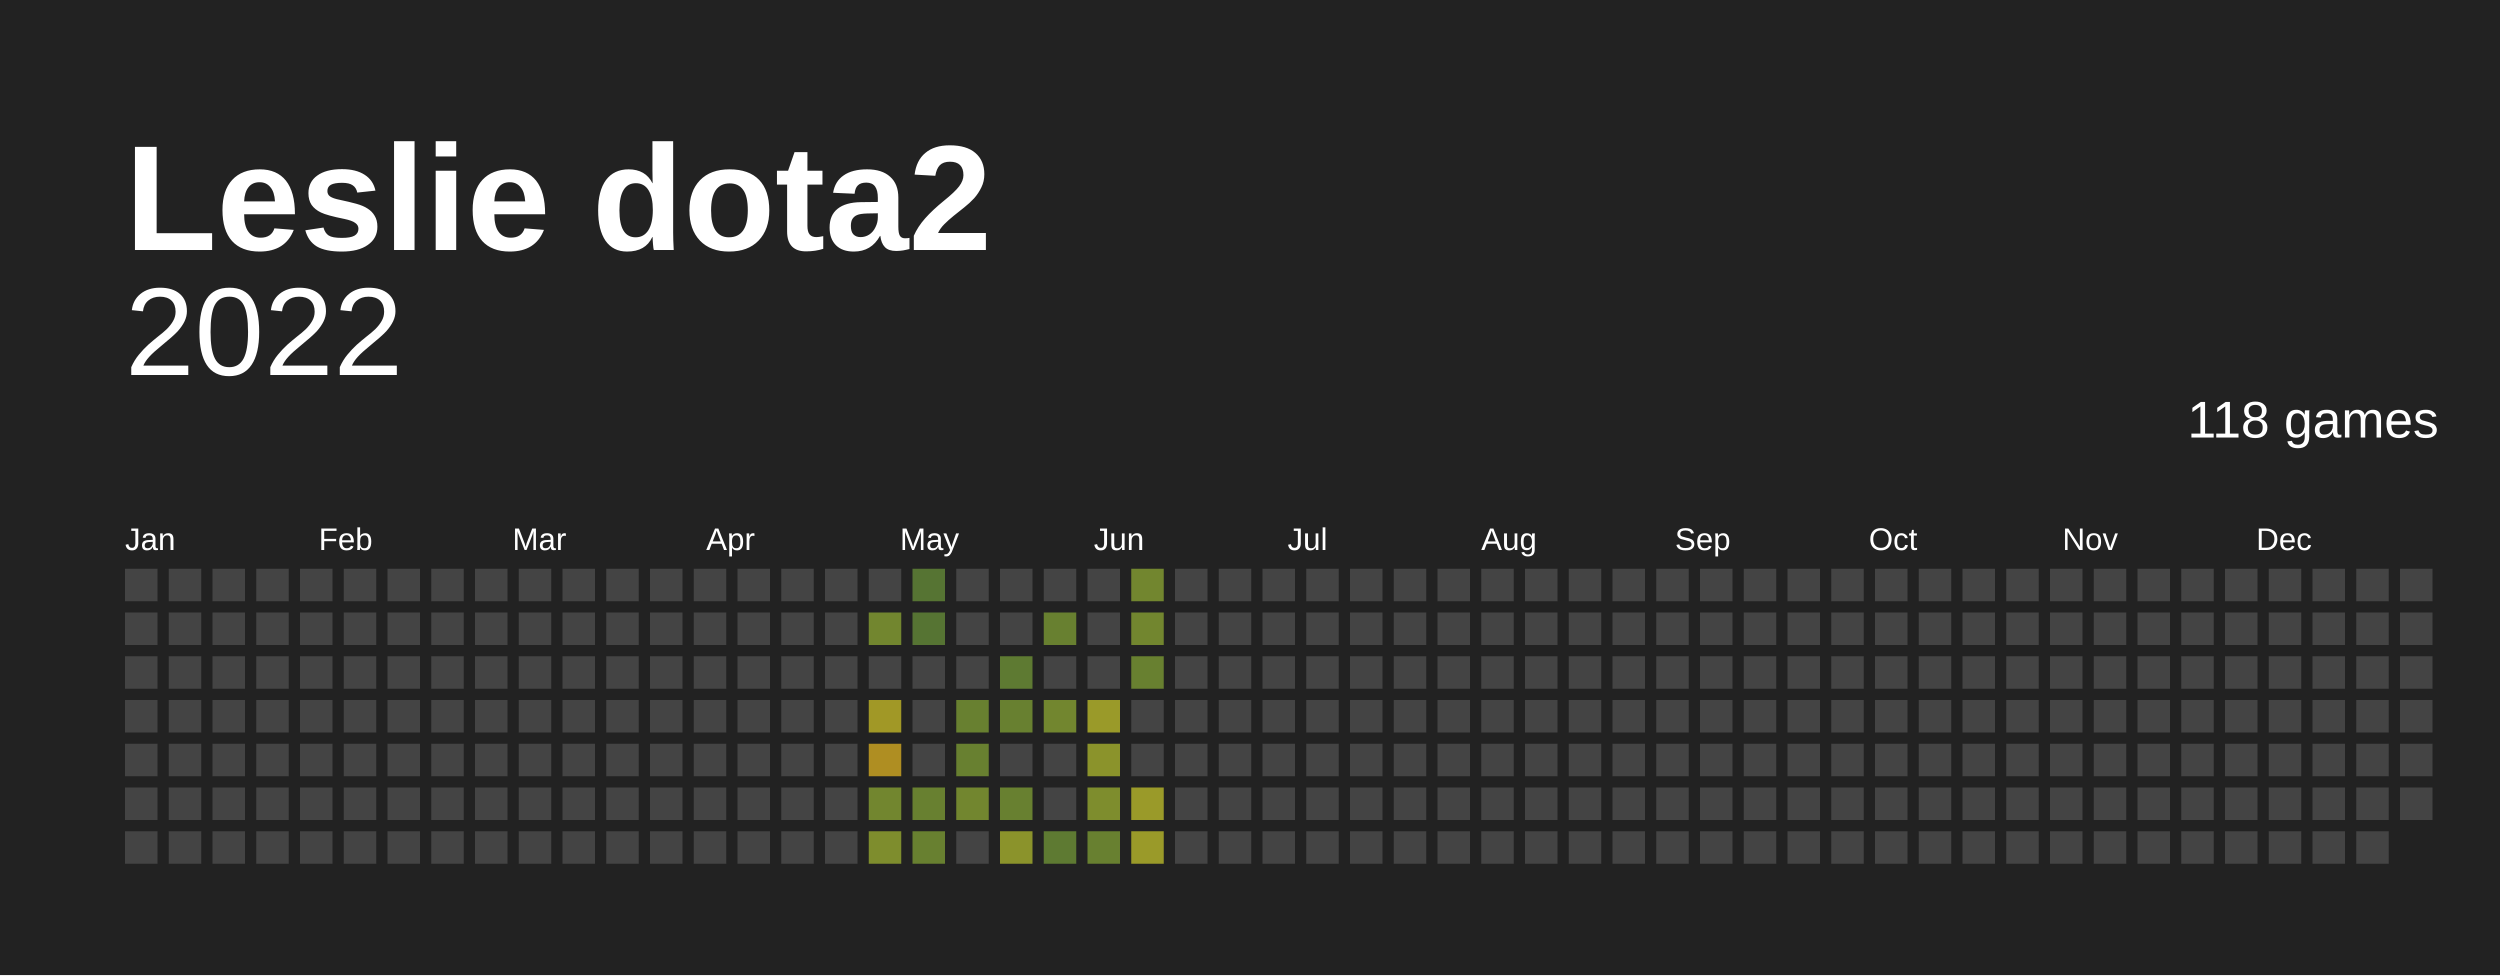
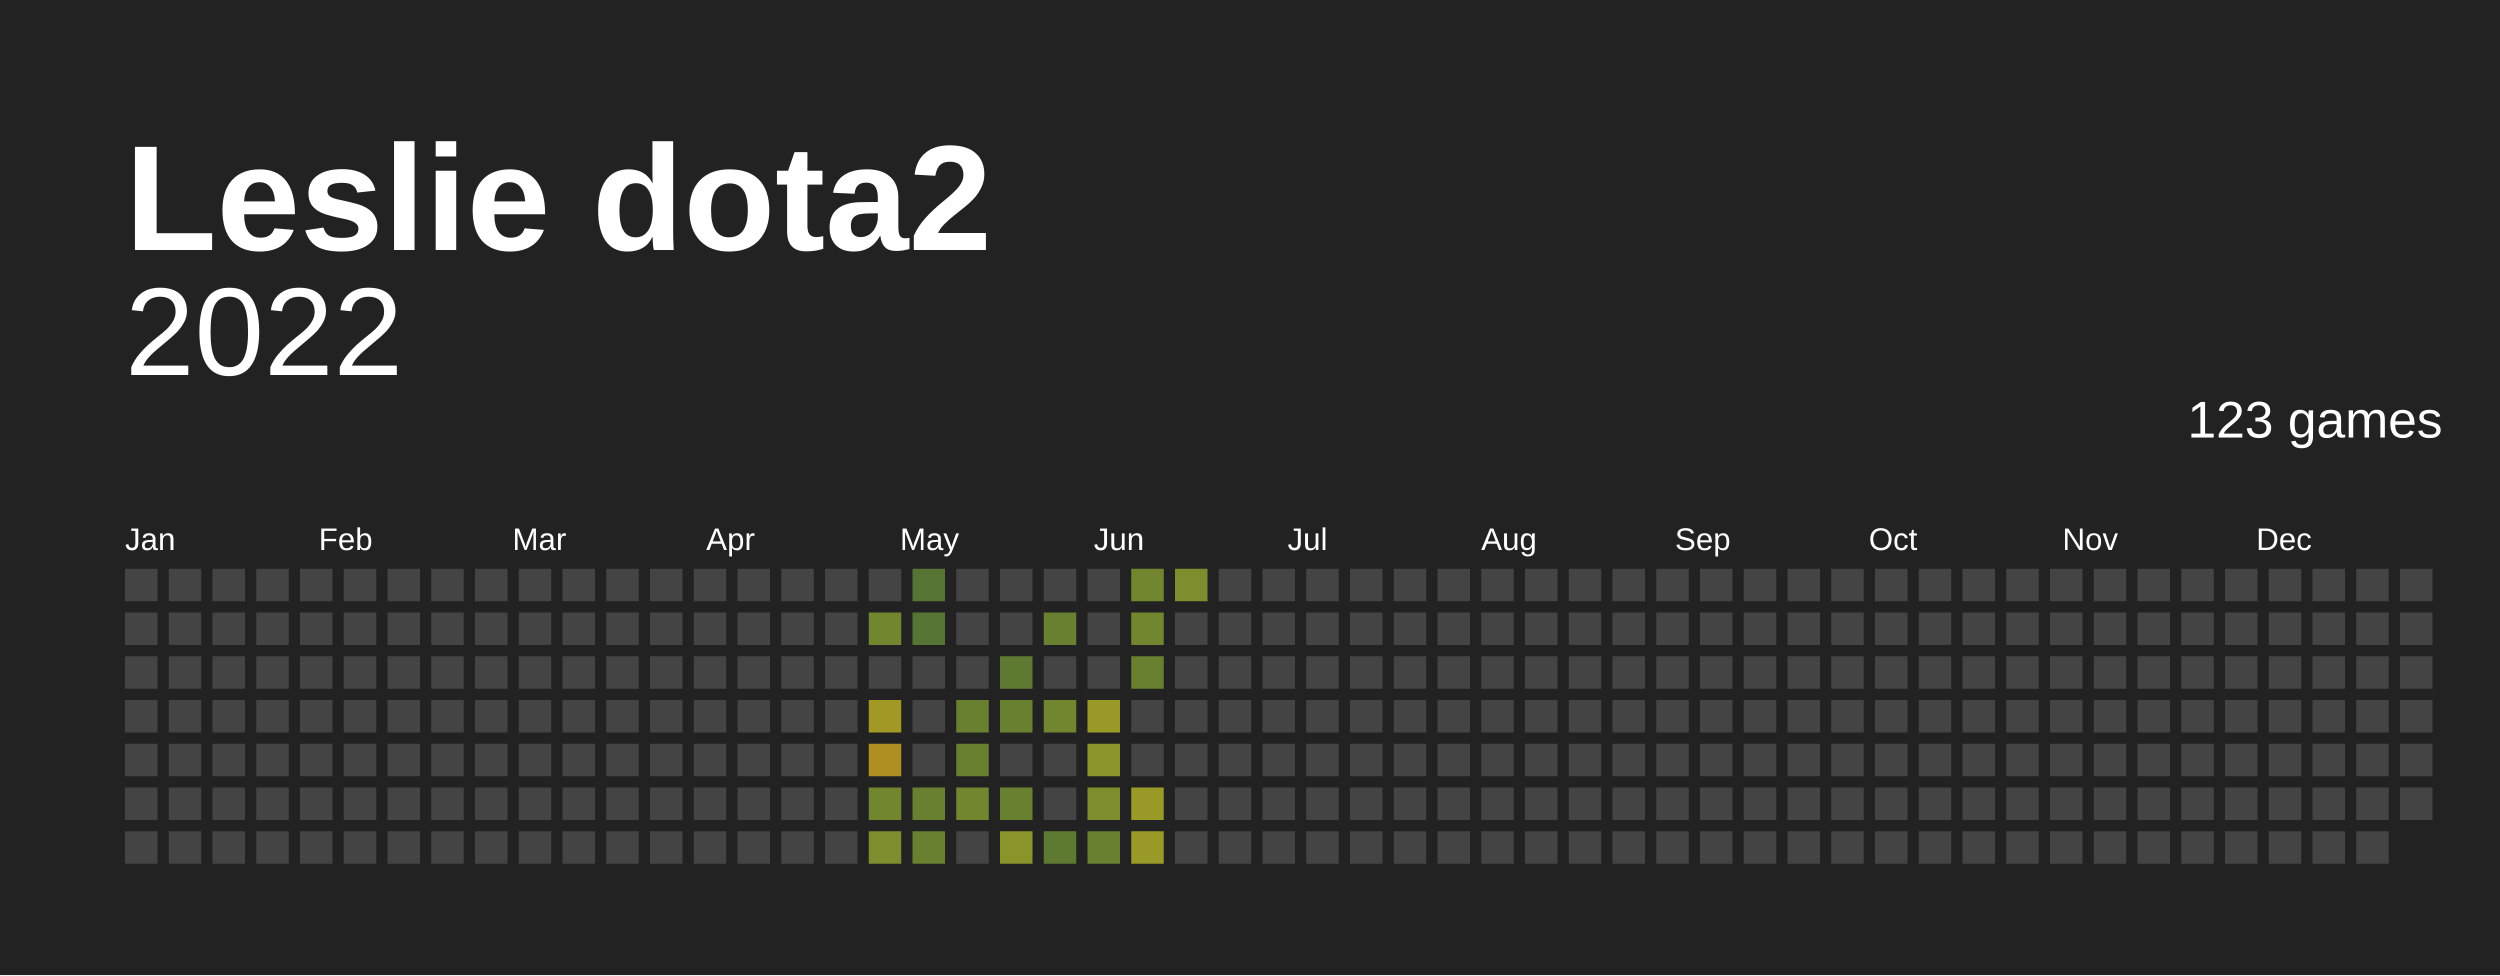
<svg xmlns="http://www.w3.org/2000/svg" baseProfile="full" height="78mm" version="1.1" viewBox="0,0,200,78" width="200mm">
  <defs />
  <rect fill="#222222" height="78" width="200" x="0" y="0" />
  <text fill="#FFFFFF" style="font-size:12px; font-family:Arial; font-weight:bold;" x="10" y="20">Leslie dota2</text>
  <text alignment-baseline="hanging" fill="#FFFFFF" style="font-size:10.0px; font-family:Arial;" x="10" y="30">2022</text>
-   <text alignment-baseline="hanging" fill="#FFFFFF" style="font-size:4.125px; font-family:Arial;" x="175" y="35">118 games</text>
+   <text alignment-baseline="hanging" fill="#FFFFFF" style="font-size:4.125px; font-family:Arial;" x="175" y="35">123 games</text>
  <text fill="#FFFFFF" style="font-size:2.5px; font-family:Arial" x="10.0" y="44">Jan</text>
  <text fill="#FFFFFF" style="font-size:2.5px; font-family:Arial" x="25.5" y="44">Feb</text>
  <text fill="#FFFFFF" style="font-size:2.5px; font-family:Arial" x="41.0" y="44">Mar</text>
  <text fill="#FFFFFF" style="font-size:2.5px; font-family:Arial" x="56.5" y="44">Apr</text>
  <text fill="#FFFFFF" style="font-size:2.5px; font-family:Arial" x="72.0" y="44">May</text>
  <text fill="#FFFFFF" style="font-size:2.5px; font-family:Arial" x="87.5" y="44">Jun</text>
  <text fill="#FFFFFF" style="font-size:2.5px; font-family:Arial" x="103.0" y="44">Jul</text>
  <text fill="#FFFFFF" style="font-size:2.5px; font-family:Arial" x="118.5" y="44">Aug</text>
  <text fill="#FFFFFF" style="font-size:2.5px; font-family:Arial" x="134.0" y="44">Sep</text>
  <text fill="#FFFFFF" style="font-size:2.5px; font-family:Arial" x="149.5" y="44">Oct</text>
  <text fill="#FFFFFF" style="font-size:2.5px; font-family:Arial" x="165.0" y="44">Nov</text>
  <text fill="#FFFFFF" style="font-size:2.5px; font-family:Arial" x="180.5" y="44">Dec</text>
  <rect fill="#444444" height="2.6" width="2.6" x="10.0" y="45.5" />
  <rect fill="#444444" height="2.6" width="2.6" x="10.0" y="49.0" />
  <rect fill="#444444" height="2.6" width="2.6" x="10.0" y="52.5" />
  <rect fill="#444444" height="2.6" width="2.6" x="10.0" y="56.0" />
  <rect fill="#444444" height="2.6" width="2.6" x="10.0" y="59.5" />
  <rect fill="#444444" height="2.6" width="2.6" x="10.0" y="63.0" />
  <rect fill="#444444" height="2.6" width="2.6" x="10.0" y="66.5" />
  <rect fill="#444444" height="2.6" width="2.6" x="13.5" y="45.5" />
  <rect fill="#444444" height="2.6" width="2.6" x="13.5" y="49.0" />
  <rect fill="#444444" height="2.6" width="2.6" x="13.5" y="52.5" />
  <rect fill="#444444" height="2.6" width="2.6" x="13.5" y="56.0" />
  <rect fill="#444444" height="2.6" width="2.6" x="13.5" y="59.5" />
  <rect fill="#444444" height="2.6" width="2.6" x="13.5" y="63.0" />
  <rect fill="#444444" height="2.6" width="2.6" x="13.5" y="66.5" />
  <rect fill="#444444" height="2.6" width="2.6" x="17.0" y="45.5" />
  <rect fill="#444444" height="2.6" width="2.6" x="17.0" y="49.0" />
  <rect fill="#444444" height="2.6" width="2.6" x="17.0" y="52.5" />
  <rect fill="#444444" height="2.6" width="2.6" x="17.0" y="56.0" />
  <rect fill="#444444" height="2.6" width="2.6" x="17.0" y="59.5" />
  <rect fill="#444444" height="2.6" width="2.6" x="17.0" y="63.0" />
  <rect fill="#444444" height="2.6" width="2.6" x="17.0" y="66.5" />
  <rect fill="#444444" height="2.6" width="2.6" x="20.5" y="45.5" />
  <rect fill="#444444" height="2.6" width="2.6" x="20.5" y="49.0" />
  <rect fill="#444444" height="2.6" width="2.6" x="20.5" y="52.5" />
  <rect fill="#444444" height="2.6" width="2.6" x="20.5" y="56.0" />
  <rect fill="#444444" height="2.6" width="2.6" x="20.5" y="59.5" />
  <rect fill="#444444" height="2.6" width="2.6" x="20.5" y="63.0" />
  <rect fill="#444444" height="2.6" width="2.6" x="20.5" y="66.5" />
  <rect fill="#444444" height="2.6" width="2.6" x="24.0" y="45.5" />
  <rect fill="#444444" height="2.6" width="2.6" x="24.0" y="49.0" />
  <rect fill="#444444" height="2.6" width="2.6" x="24.0" y="52.5" />
  <rect fill="#444444" height="2.6" width="2.6" x="24.0" y="56.0" />
  <rect fill="#444444" height="2.6" width="2.6" x="24.0" y="59.5" />
  <rect fill="#444444" height="2.6" width="2.6" x="24.0" y="63.0" />
  <rect fill="#444444" height="2.6" width="2.6" x="24.0" y="66.5" />
  <rect fill="#444444" height="2.6" width="2.6" x="27.5" y="45.5" />
  <rect fill="#444444" height="2.6" width="2.6" x="27.5" y="49.0" />
  <rect fill="#444444" height="2.6" width="2.6" x="27.5" y="52.5" />
  <rect fill="#444444" height="2.6" width="2.6" x="27.5" y="56.0" />
  <rect fill="#444444" height="2.6" width="2.6" x="27.5" y="59.5" />
  <rect fill="#444444" height="2.6" width="2.6" x="27.5" y="63.0" />
  <rect fill="#444444" height="2.6" width="2.6" x="27.5" y="66.5" />
  <rect fill="#444444" height="2.6" width="2.6" x="31.0" y="45.5" />
  <rect fill="#444444" height="2.6" width="2.6" x="31.0" y="49.0" />
  <rect fill="#444444" height="2.6" width="2.6" x="31.0" y="52.5" />
  <rect fill="#444444" height="2.6" width="2.6" x="31.0" y="56.0" />
  <rect fill="#444444" height="2.6" width="2.6" x="31.0" y="59.5" />
  <rect fill="#444444" height="2.6" width="2.6" x="31.0" y="63.0" />
  <rect fill="#444444" height="2.6" width="2.6" x="31.0" y="66.5" />
  <rect fill="#444444" height="2.6" width="2.6" x="34.5" y="45.5" />
  <rect fill="#444444" height="2.6" width="2.6" x="34.5" y="49.0" />
  <rect fill="#444444" height="2.6" width="2.6" x="34.5" y="52.5" />
  <rect fill="#444444" height="2.6" width="2.6" x="34.5" y="56.0" />
  <rect fill="#444444" height="2.6" width="2.6" x="34.5" y="59.5" />
  <rect fill="#444444" height="2.6" width="2.6" x="34.5" y="63.0" />
  <rect fill="#444444" height="2.6" width="2.6" x="34.5" y="66.5" />
  <rect fill="#444444" height="2.6" width="2.6" x="38.0" y="45.5" />
  <rect fill="#444444" height="2.6" width="2.6" x="38.0" y="49.0" />
  <rect fill="#444444" height="2.6" width="2.6" x="38.0" y="52.5" />
  <rect fill="#444444" height="2.6" width="2.6" x="38.0" y="56.0" />
  <rect fill="#444444" height="2.6" width="2.6" x="38.0" y="59.5" />
  <rect fill="#444444" height="2.6" width="2.6" x="38.0" y="63.0" />
  <rect fill="#444444" height="2.6" width="2.6" x="38.0" y="66.5" />
  <rect fill="#444444" height="2.6" width="2.6" x="41.5" y="45.5" />
  <rect fill="#444444" height="2.6" width="2.6" x="41.5" y="49.0" />
  <rect fill="#444444" height="2.6" width="2.6" x="41.5" y="52.5" />
  <rect fill="#444444" height="2.6" width="2.6" x="41.5" y="56.0" />
  <rect fill="#444444" height="2.6" width="2.6" x="41.5" y="59.5" />
  <rect fill="#444444" height="2.6" width="2.6" x="41.5" y="63.0" />
  <rect fill="#444444" height="2.6" width="2.6" x="41.5" y="66.5" />
  <rect fill="#444444" height="2.6" width="2.6" x="45.0" y="45.5" />
  <rect fill="#444444" height="2.6" width="2.6" x="45.0" y="49.0" />
  <rect fill="#444444" height="2.6" width="2.6" x="45.0" y="52.5" />
  <rect fill="#444444" height="2.6" width="2.6" x="45.0" y="56.0" />
  <rect fill="#444444" height="2.6" width="2.6" x="45.0" y="59.5" />
  <rect fill="#444444" height="2.6" width="2.6" x="45.0" y="63.0" />
  <rect fill="#444444" height="2.6" width="2.6" x="45.0" y="66.5" />
  <rect fill="#444444" height="2.6" width="2.6" x="48.5" y="45.5" />
  <rect fill="#444444" height="2.6" width="2.6" x="48.5" y="49.0" />
  <rect fill="#444444" height="2.6" width="2.6" x="48.5" y="52.5" />
  <rect fill="#444444" height="2.6" width="2.6" x="48.5" y="56.0" />
  <rect fill="#444444" height="2.6" width="2.6" x="48.5" y="59.5" />
  <rect fill="#444444" height="2.6" width="2.6" x="48.5" y="63.0" />
  <rect fill="#444444" height="2.6" width="2.6" x="48.5" y="66.5" />
  <rect fill="#444444" height="2.6" width="2.6" x="52.0" y="45.5" />
  <rect fill="#444444" height="2.6" width="2.6" x="52.0" y="49.0" />
  <rect fill="#444444" height="2.6" width="2.6" x="52.0" y="52.5" />
  <rect fill="#444444" height="2.6" width="2.6" x="52.0" y="56.0" />
  <rect fill="#444444" height="2.6" width="2.6" x="52.0" y="59.5" />
  <rect fill="#444444" height="2.6" width="2.6" x="52.0" y="63.0" />
  <rect fill="#444444" height="2.6" width="2.6" x="52.0" y="66.5" />
  <rect fill="#444444" height="2.6" width="2.6" x="55.5" y="45.5" />
  <rect fill="#444444" height="2.6" width="2.6" x="55.5" y="49.0" />
  <rect fill="#444444" height="2.6" width="2.6" x="55.5" y="52.5" />
  <rect fill="#444444" height="2.6" width="2.6" x="55.5" y="56.0" />
  <rect fill="#444444" height="2.6" width="2.6" x="55.5" y="59.5" />
  <rect fill="#444444" height="2.6" width="2.6" x="55.5" y="63.0" />
  <rect fill="#444444" height="2.6" width="2.6" x="55.5" y="66.5" />
  <rect fill="#444444" height="2.6" width="2.6" x="59.0" y="45.5" />
  <rect fill="#444444" height="2.6" width="2.6" x="59.0" y="49.0" />
  <rect fill="#444444" height="2.6" width="2.6" x="59.0" y="52.5" />
  <rect fill="#444444" height="2.6" width="2.6" x="59.0" y="56.0" />
  <rect fill="#444444" height="2.6" width="2.6" x="59.0" y="59.5" />
  <rect fill="#444444" height="2.6" width="2.6" x="59.0" y="63.0" />
  <rect fill="#444444" height="2.6" width="2.6" x="59.0" y="66.5" />
  <rect fill="#444444" height="2.6" width="2.6" x="62.5" y="45.5" />
  <rect fill="#444444" height="2.6" width="2.6" x="62.5" y="49.0" />
  <rect fill="#444444" height="2.6" width="2.6" x="62.5" y="52.5" />
  <rect fill="#444444" height="2.6" width="2.6" x="62.5" y="56.0" />
  <rect fill="#444444" height="2.6" width="2.6" x="62.5" y="59.5" />
  <rect fill="#444444" height="2.6" width="2.6" x="62.5" y="63.0" />
  <rect fill="#444444" height="2.6" width="2.6" x="62.5" y="66.5" />
  <rect fill="#444444" height="2.6" width="2.6" x="66.0" y="45.5" />
  <rect fill="#444444" height="2.6" width="2.6" x="66.0" y="49.0" />
  <rect fill="#444444" height="2.6" width="2.6" x="66.0" y="52.5" />
  <rect fill="#444444" height="2.6" width="2.6" x="66.0" y="56.0" />
  <rect fill="#444444" height="2.6" width="2.6" x="66.0" y="59.5" />
  <rect fill="#444444" height="2.6" width="2.6" x="66.0" y="63.0" />
  <rect fill="#444444" height="2.6" width="2.6" x="66.0" y="66.5" />
  <rect fill="#444444" height="2.6" width="2.6" x="69.5" y="45.5" />
  <rect fill="#72862f" height="2.6" width="2.6" x="69.5" y="49.0" />
  <rect fill="#444444" height="2.6" width="2.6" x="69.5" y="52.5" />
  <rect fill="#a19826" height="2.6" width="2.6" x="69.5" y="56.0" />
  <rect fill="#af8e22" height="2.6" width="2.6" x="69.5" y="59.5" />
  <rect fill="#72862f" height="2.6" width="2.6" x="69.5" y="63.0" />
  <rect fill="#7e8d2d" height="2.6" width="2.6" x="69.5" y="66.5" />
  <rect fill="#567433" height="2.6" width="2.6" x="73.0" y="45.5" />
  <rect fill="#567433" height="2.6" width="2.6" x="73.0" y="49.0" />
  <rect fill="#444444" height="2.6" width="2.6" x="73.0" y="52.5" />
  <rect fill="#444444" height="2.6" width="2.6" x="73.0" y="56.0" />
  <rect fill="#444444" height="2.6" width="2.6" x="73.0" y="59.5" />
  <rect fill="#688030" height="2.6" width="2.6" x="73.0" y="63.0" />
  <rect fill="#688030" height="2.6" width="2.6" x="73.0" y="66.5" />
  <rect fill="#444444" height="2.6" width="2.6" x="76.5" y="45.5" />
  <rect fill="#444444" height="2.6" width="2.6" x="76.5" y="49.0" />
  <rect fill="#444444" height="2.6" width="2.6" x="76.5" y="52.5" />
  <rect fill="#688030" height="2.6" width="2.6" x="76.5" y="56.0" />
  <rect fill="#688030" height="2.6" width="2.6" x="76.5" y="59.5" />
  <rect fill="#72862f" height="2.6" width="2.6" x="76.5" y="63.0" />
  <rect fill="#444444" height="2.6" width="2.6" x="76.5" y="66.5" />
  <rect fill="#444444" height="2.6" width="2.6" x="80.0" y="45.5" />
  <rect fill="#444444" height="2.6" width="2.6" x="80.0" y="49.0" />
  <rect fill="#5e7a32" height="2.6" width="2.6" x="80.0" y="52.5" />
  <rect fill="#688030" height="2.6" width="2.6" x="80.0" y="56.0" />
  <rect fill="#444444" height="2.6" width="2.6" x="80.0" y="59.5" />
  <rect fill="#688030" height="2.6" width="2.6" x="80.0" y="63.0" />
  <rect fill="#8b932b" height="2.6" width="2.6" x="80.0" y="66.5" />
  <rect fill="#444444" height="2.6" width="2.6" x="83.5" y="45.5" />
  <rect fill="#688030" height="2.6" width="2.6" x="83.5" y="49.0" />
  <rect fill="#444444" height="2.6" width="2.6" x="83.5" y="52.5" />
  <rect fill="#72862f" height="2.6" width="2.6" x="83.5" y="56.0" />
  <rect fill="#444444" height="2.6" width="2.6" x="83.5" y="59.5" />
  <rect fill="#444444" height="2.6" width="2.6" x="83.5" y="63.0" />
  <rect fill="#5e7a32" height="2.6" width="2.6" x="83.5" y="66.5" />
  <rect fill="#444444" height="2.6" width="2.6" x="87.0" y="45.5" />
  <rect fill="#444444" height="2.6" width="2.6" x="87.0" y="49.0" />
  <rect fill="#444444" height="2.6" width="2.6" x="87.0" y="52.5" />
  <rect fill="#9a9a29" height="2.6" width="2.6" x="87.0" y="56.0" />
  <rect fill="#8b932b" height="2.6" width="2.6" x="87.0" y="59.5" />
  <rect fill="#7e8d2d" height="2.6" width="2.6" x="87.0" y="63.0" />
  <rect fill="#688030" height="2.6" width="2.6" x="87.0" y="66.5" />
  <rect fill="#72862f" height="2.6" width="2.6" x="90.5" y="45.5" />
  <rect fill="#72862f" height="2.6" width="2.6" x="90.5" y="49.0" />
  <rect fill="#688030" height="2.6" width="2.6" x="90.5" y="52.5" />
  <rect fill="#444444" height="2.6" width="2.6" x="90.5" y="56.0" />
  <rect fill="#444444" height="2.6" width="2.6" x="90.5" y="59.5" />
  <rect fill="#9a9a29" height="2.6" width="2.6" x="90.5" y="63.0" />
  <rect fill="#9a9a29" height="2.6" width="2.6" x="90.5" y="66.5" />
-   <rect fill="#444444" height="2.6" width="2.6" x="94.0" y="45.5" />
+   <rect fill="#7e8d2d" height="2.6" width="2.6" x="94.0" y="45.5" />
  <rect fill="#444444" height="2.6" width="2.6" x="94.0" y="49.0" />
  <rect fill="#444444" height="2.6" width="2.6" x="94.0" y="52.5" />
  <rect fill="#444444" height="2.6" width="2.6" x="94.0" y="56.0" />
  <rect fill="#444444" height="2.6" width="2.6" x="94.0" y="59.5" />
  <rect fill="#444444" height="2.6" width="2.6" x="94.0" y="63.0" />
  <rect fill="#444444" height="2.6" width="2.6" x="94.0" y="66.5" />
  <rect fill="#444444" height="2.6" width="2.6" x="97.5" y="45.5" />
  <rect fill="#444444" height="2.6" width="2.6" x="97.5" y="49.0" />
  <rect fill="#444444" height="2.6" width="2.6" x="97.5" y="52.5" />
  <rect fill="#444444" height="2.6" width="2.6" x="97.5" y="56.0" />
  <rect fill="#444444" height="2.6" width="2.6" x="97.5" y="59.5" />
  <rect fill="#444444" height="2.6" width="2.6" x="97.5" y="63.0" />
  <rect fill="#444444" height="2.6" width="2.6" x="97.5" y="66.5" />
  <rect fill="#444444" height="2.6" width="2.6" x="101.0" y="45.5" />
  <rect fill="#444444" height="2.6" width="2.6" x="101.0" y="49.0" />
  <rect fill="#444444" height="2.6" width="2.6" x="101.0" y="52.5" />
  <rect fill="#444444" height="2.6" width="2.6" x="101.0" y="56.0" />
  <rect fill="#444444" height="2.6" width="2.6" x="101.0" y="59.5" />
  <rect fill="#444444" height="2.6" width="2.6" x="101.0" y="63.0" />
  <rect fill="#444444" height="2.6" width="2.6" x="101.0" y="66.5" />
  <rect fill="#444444" height="2.6" width="2.6" x="104.5" y="45.5" />
  <rect fill="#444444" height="2.6" width="2.6" x="104.5" y="49.0" />
  <rect fill="#444444" height="2.6" width="2.6" x="104.5" y="52.5" />
  <rect fill="#444444" height="2.6" width="2.6" x="104.5" y="56.0" />
  <rect fill="#444444" height="2.6" width="2.6" x="104.5" y="59.5" />
  <rect fill="#444444" height="2.6" width="2.6" x="104.5" y="63.0" />
  <rect fill="#444444" height="2.6" width="2.6" x="104.5" y="66.5" />
  <rect fill="#444444" height="2.6" width="2.6" x="108.0" y="45.5" />
  <rect fill="#444444" height="2.6" width="2.6" x="108.0" y="49.0" />
  <rect fill="#444444" height="2.6" width="2.6" x="108.0" y="52.5" />
  <rect fill="#444444" height="2.6" width="2.6" x="108.0" y="56.0" />
  <rect fill="#444444" height="2.6" width="2.6" x="108.0" y="59.5" />
  <rect fill="#444444" height="2.6" width="2.6" x="108.0" y="63.0" />
  <rect fill="#444444" height="2.6" width="2.6" x="108.0" y="66.5" />
  <rect fill="#444444" height="2.6" width="2.6" x="111.5" y="45.5" />
  <rect fill="#444444" height="2.6" width="2.6" x="111.5" y="49.0" />
  <rect fill="#444444" height="2.6" width="2.6" x="111.5" y="52.5" />
  <rect fill="#444444" height="2.6" width="2.6" x="111.5" y="56.0" />
  <rect fill="#444444" height="2.6" width="2.6" x="111.5" y="59.5" />
  <rect fill="#444444" height="2.6" width="2.6" x="111.5" y="63.0" />
  <rect fill="#444444" height="2.6" width="2.6" x="111.5" y="66.5" />
  <rect fill="#444444" height="2.6" width="2.6" x="115.0" y="45.5" />
  <rect fill="#444444" height="2.6" width="2.6" x="115.0" y="49.0" />
  <rect fill="#444444" height="2.6" width="2.6" x="115.0" y="52.5" />
  <rect fill="#444444" height="2.6" width="2.6" x="115.0" y="56.0" />
  <rect fill="#444444" height="2.6" width="2.6" x="115.0" y="59.5" />
  <rect fill="#444444" height="2.6" width="2.6" x="115.0" y="63.0" />
  <rect fill="#444444" height="2.6" width="2.6" x="115.0" y="66.5" />
  <rect fill="#444444" height="2.6" width="2.6" x="118.5" y="45.5" />
  <rect fill="#444444" height="2.6" width="2.6" x="118.5" y="49.0" />
  <rect fill="#444444" height="2.6" width="2.6" x="118.5" y="52.5" />
  <rect fill="#444444" height="2.6" width="2.6" x="118.5" y="56.0" />
  <rect fill="#444444" height="2.6" width="2.6" x="118.5" y="59.5" />
  <rect fill="#444444" height="2.6" width="2.6" x="118.5" y="63.0" />
  <rect fill="#444444" height="2.6" width="2.6" x="118.5" y="66.5" />
  <rect fill="#444444" height="2.6" width="2.6" x="122.0" y="45.5" />
  <rect fill="#444444" height="2.6" width="2.6" x="122.0" y="49.0" />
  <rect fill="#444444" height="2.6" width="2.6" x="122.0" y="52.5" />
  <rect fill="#444444" height="2.6" width="2.6" x="122.0" y="56.0" />
  <rect fill="#444444" height="2.6" width="2.6" x="122.0" y="59.5" />
  <rect fill="#444444" height="2.6" width="2.6" x="122.0" y="63.0" />
  <rect fill="#444444" height="2.6" width="2.6" x="122.0" y="66.5" />
  <rect fill="#444444" height="2.6" width="2.6" x="125.5" y="45.5" />
  <rect fill="#444444" height="2.6" width="2.6" x="125.5" y="49.0" />
  <rect fill="#444444" height="2.6" width="2.6" x="125.5" y="52.5" />
  <rect fill="#444444" height="2.6" width="2.6" x="125.5" y="56.0" />
  <rect fill="#444444" height="2.6" width="2.6" x="125.5" y="59.5" />
  <rect fill="#444444" height="2.6" width="2.6" x="125.5" y="63.0" />
  <rect fill="#444444" height="2.6" width="2.6" x="125.5" y="66.5" />
  <rect fill="#444444" height="2.6" width="2.6" x="129.0" y="45.5" />
  <rect fill="#444444" height="2.6" width="2.6" x="129.0" y="49.0" />
  <rect fill="#444444" height="2.6" width="2.6" x="129.0" y="52.5" />
  <rect fill="#444444" height="2.6" width="2.6" x="129.0" y="56.0" />
  <rect fill="#444444" height="2.6" width="2.6" x="129.0" y="59.5" />
  <rect fill="#444444" height="2.6" width="2.6" x="129.0" y="63.0" />
  <rect fill="#444444" height="2.6" width="2.6" x="129.0" y="66.5" />
  <rect fill="#444444" height="2.6" width="2.6" x="132.5" y="45.5" />
  <rect fill="#444444" height="2.6" width="2.6" x="132.5" y="49.0" />
  <rect fill="#444444" height="2.6" width="2.6" x="132.5" y="52.5" />
  <rect fill="#444444" height="2.6" width="2.6" x="132.5" y="56.0" />
  <rect fill="#444444" height="2.6" width="2.6" x="132.5" y="59.5" />
  <rect fill="#444444" height="2.6" width="2.6" x="132.5" y="63.0" />
  <rect fill="#444444" height="2.6" width="2.6" x="132.5" y="66.5" />
  <rect fill="#444444" height="2.6" width="2.6" x="136.0" y="45.5" />
  <rect fill="#444444" height="2.6" width="2.6" x="136.0" y="49.0" />
  <rect fill="#444444" height="2.6" width="2.6" x="136.0" y="52.5" />
  <rect fill="#444444" height="2.6" width="2.6" x="136.0" y="56.0" />
  <rect fill="#444444" height="2.6" width="2.6" x="136.0" y="59.5" />
  <rect fill="#444444" height="2.6" width="2.6" x="136.0" y="63.0" />
  <rect fill="#444444" height="2.6" width="2.6" x="136.0" y="66.5" />
  <rect fill="#444444" height="2.6" width="2.6" x="139.5" y="45.5" />
  <rect fill="#444444" height="2.6" width="2.6" x="139.5" y="49.0" />
  <rect fill="#444444" height="2.6" width="2.6" x="139.5" y="52.5" />
  <rect fill="#444444" height="2.6" width="2.6" x="139.5" y="56.0" />
  <rect fill="#444444" height="2.6" width="2.6" x="139.5" y="59.5" />
  <rect fill="#444444" height="2.6" width="2.6" x="139.5" y="63.0" />
  <rect fill="#444444" height="2.6" width="2.6" x="139.5" y="66.5" />
  <rect fill="#444444" height="2.6" width="2.6" x="143.0" y="45.5" />
  <rect fill="#444444" height="2.6" width="2.6" x="143.0" y="49.0" />
  <rect fill="#444444" height="2.6" width="2.6" x="143.0" y="52.5" />
  <rect fill="#444444" height="2.6" width="2.6" x="143.0" y="56.0" />
  <rect fill="#444444" height="2.6" width="2.6" x="143.0" y="59.5" />
  <rect fill="#444444" height="2.6" width="2.6" x="143.0" y="63.0" />
  <rect fill="#444444" height="2.6" width="2.6" x="143.0" y="66.5" />
  <rect fill="#444444" height="2.6" width="2.6" x="146.5" y="45.5" />
  <rect fill="#444444" height="2.6" width="2.6" x="146.5" y="49.0" />
  <rect fill="#444444" height="2.6" width="2.6" x="146.5" y="52.5" />
  <rect fill="#444444" height="2.6" width="2.6" x="146.5" y="56.0" />
  <rect fill="#444444" height="2.6" width="2.6" x="146.5" y="59.5" />
  <rect fill="#444444" height="2.6" width="2.6" x="146.5" y="63.0" />
  <rect fill="#444444" height="2.6" width="2.6" x="146.5" y="66.5" />
  <rect fill="#444444" height="2.6" width="2.6" x="150.0" y="45.5" />
  <rect fill="#444444" height="2.6" width="2.6" x="150.0" y="49.0" />
  <rect fill="#444444" height="2.6" width="2.6" x="150.0" y="52.5" />
  <rect fill="#444444" height="2.6" width="2.6" x="150.0" y="56.0" />
  <rect fill="#444444" height="2.6" width="2.6" x="150.0" y="59.5" />
  <rect fill="#444444" height="2.6" width="2.6" x="150.0" y="63.0" />
  <rect fill="#444444" height="2.6" width="2.6" x="150.0" y="66.5" />
  <rect fill="#444444" height="2.6" width="2.6" x="153.5" y="45.5" />
  <rect fill="#444444" height="2.6" width="2.6" x="153.5" y="49.0" />
  <rect fill="#444444" height="2.6" width="2.6" x="153.5" y="52.5" />
  <rect fill="#444444" height="2.6" width="2.6" x="153.5" y="56.0" />
  <rect fill="#444444" height="2.6" width="2.6" x="153.5" y="59.5" />
  <rect fill="#444444" height="2.6" width="2.6" x="153.5" y="63.0" />
  <rect fill="#444444" height="2.6" width="2.6" x="153.5" y="66.5" />
  <rect fill="#444444" height="2.6" width="2.6" x="157.0" y="45.5" />
  <rect fill="#444444" height="2.6" width="2.6" x="157.0" y="49.0" />
  <rect fill="#444444" height="2.6" width="2.6" x="157.0" y="52.5" />
  <rect fill="#444444" height="2.6" width="2.6" x="157.0" y="56.0" />
  <rect fill="#444444" height="2.6" width="2.6" x="157.0" y="59.5" />
  <rect fill="#444444" height="2.6" width="2.6" x="157.0" y="63.0" />
  <rect fill="#444444" height="2.6" width="2.6" x="157.0" y="66.5" />
  <rect fill="#444444" height="2.6" width="2.6" x="160.5" y="45.5" />
  <rect fill="#444444" height="2.6" width="2.6" x="160.5" y="49.0" />
  <rect fill="#444444" height="2.6" width="2.6" x="160.5" y="52.5" />
  <rect fill="#444444" height="2.6" width="2.6" x="160.5" y="56.0" />
  <rect fill="#444444" height="2.6" width="2.6" x="160.5" y="59.5" />
  <rect fill="#444444" height="2.6" width="2.6" x="160.5" y="63.0" />
  <rect fill="#444444" height="2.6" width="2.6" x="160.5" y="66.5" />
  <rect fill="#444444" height="2.6" width="2.6" x="164.0" y="45.5" />
  <rect fill="#444444" height="2.6" width="2.6" x="164.0" y="49.0" />
  <rect fill="#444444" height="2.6" width="2.6" x="164.0" y="52.5" />
  <rect fill="#444444" height="2.6" width="2.6" x="164.0" y="56.0" />
  <rect fill="#444444" height="2.6" width="2.6" x="164.0" y="59.5" />
  <rect fill="#444444" height="2.6" width="2.6" x="164.0" y="63.0" />
  <rect fill="#444444" height="2.6" width="2.6" x="164.0" y="66.5" />
  <rect fill="#444444" height="2.6" width="2.6" x="167.5" y="45.5" />
  <rect fill="#444444" height="2.6" width="2.6" x="167.5" y="49.0" />
  <rect fill="#444444" height="2.6" width="2.6" x="167.5" y="52.5" />
  <rect fill="#444444" height="2.6" width="2.6" x="167.5" y="56.0" />
  <rect fill="#444444" height="2.6" width="2.6" x="167.5" y="59.5" />
  <rect fill="#444444" height="2.6" width="2.6" x="167.5" y="63.0" />
  <rect fill="#444444" height="2.6" width="2.6" x="167.5" y="66.5" />
  <rect fill="#444444" height="2.6" width="2.6" x="171.0" y="45.5" />
  <rect fill="#444444" height="2.6" width="2.6" x="171.0" y="49.0" />
  <rect fill="#444444" height="2.6" width="2.6" x="171.0" y="52.5" />
  <rect fill="#444444" height="2.6" width="2.6" x="171.0" y="56.0" />
  <rect fill="#444444" height="2.6" width="2.6" x="171.0" y="59.5" />
  <rect fill="#444444" height="2.6" width="2.6" x="171.0" y="63.0" />
  <rect fill="#444444" height="2.6" width="2.6" x="171.0" y="66.5" />
  <rect fill="#444444" height="2.6" width="2.6" x="174.5" y="45.5" />
  <rect fill="#444444" height="2.6" width="2.6" x="174.5" y="49.0" />
  <rect fill="#444444" height="2.6" width="2.6" x="174.5" y="52.5" />
  <rect fill="#444444" height="2.6" width="2.6" x="174.5" y="56.0" />
  <rect fill="#444444" height="2.6" width="2.6" x="174.5" y="59.5" />
  <rect fill="#444444" height="2.6" width="2.6" x="174.5" y="63.0" />
  <rect fill="#444444" height="2.6" width="2.6" x="174.5" y="66.5" />
  <rect fill="#444444" height="2.6" width="2.6" x="178.0" y="45.5" />
  <rect fill="#444444" height="2.6" width="2.6" x="178.0" y="49.0" />
  <rect fill="#444444" height="2.6" width="2.6" x="178.0" y="52.5" />
  <rect fill="#444444" height="2.6" width="2.6" x="178.0" y="56.0" />
  <rect fill="#444444" height="2.6" width="2.6" x="178.0" y="59.5" />
  <rect fill="#444444" height="2.6" width="2.6" x="178.0" y="63.0" />
  <rect fill="#444444" height="2.6" width="2.6" x="178.0" y="66.5" />
  <rect fill="#444444" height="2.6" width="2.6" x="181.5" y="45.5" />
  <rect fill="#444444" height="2.6" width="2.6" x="181.5" y="49.0" />
  <rect fill="#444444" height="2.6" width="2.6" x="181.5" y="52.5" />
  <rect fill="#444444" height="2.6" width="2.6" x="181.5" y="56.0" />
  <rect fill="#444444" height="2.6" width="2.6" x="181.5" y="59.5" />
  <rect fill="#444444" height="2.6" width="2.6" x="181.5" y="63.0" />
  <rect fill="#444444" height="2.6" width="2.6" x="181.5" y="66.5" />
  <rect fill="#444444" height="2.6" width="2.6" x="185.0" y="45.5" />
  <rect fill="#444444" height="2.6" width="2.6" x="185.0" y="49.0" />
  <rect fill="#444444" height="2.6" width="2.6" x="185.0" y="52.5" />
  <rect fill="#444444" height="2.6" width="2.6" x="185.0" y="56.0" />
  <rect fill="#444444" height="2.6" width="2.6" x="185.0" y="59.5" />
  <rect fill="#444444" height="2.6" width="2.6" x="185.0" y="63.0" />
  <rect fill="#444444" height="2.6" width="2.6" x="185.0" y="66.5" />
  <rect fill="#444444" height="2.6" width="2.6" x="188.5" y="45.5" />
  <rect fill="#444444" height="2.6" width="2.6" x="188.5" y="49.0" />
  <rect fill="#444444" height="2.6" width="2.6" x="188.5" y="52.5" />
  <rect fill="#444444" height="2.6" width="2.6" x="188.5" y="56.0" />
  <rect fill="#444444" height="2.6" width="2.6" x="188.5" y="59.5" />
  <rect fill="#444444" height="2.6" width="2.6" x="188.5" y="63.0" />
  <rect fill="#444444" height="2.6" width="2.6" x="188.5" y="66.5" />
  <rect fill="#444444" height="2.6" width="2.6" x="192.0" y="45.5" />
  <rect fill="#444444" height="2.6" width="2.6" x="192.0" y="49.0" />
  <rect fill="#444444" height="2.6" width="2.6" x="192.0" y="52.5" />
  <rect fill="#444444" height="2.6" width="2.6" x="192.0" y="56.0" />
  <rect fill="#444444" height="2.6" width="2.6" x="192.0" y="59.5" />
  <rect fill="#444444" height="2.6" width="2.6" x="192.0" y="63.0" />
</svg>
